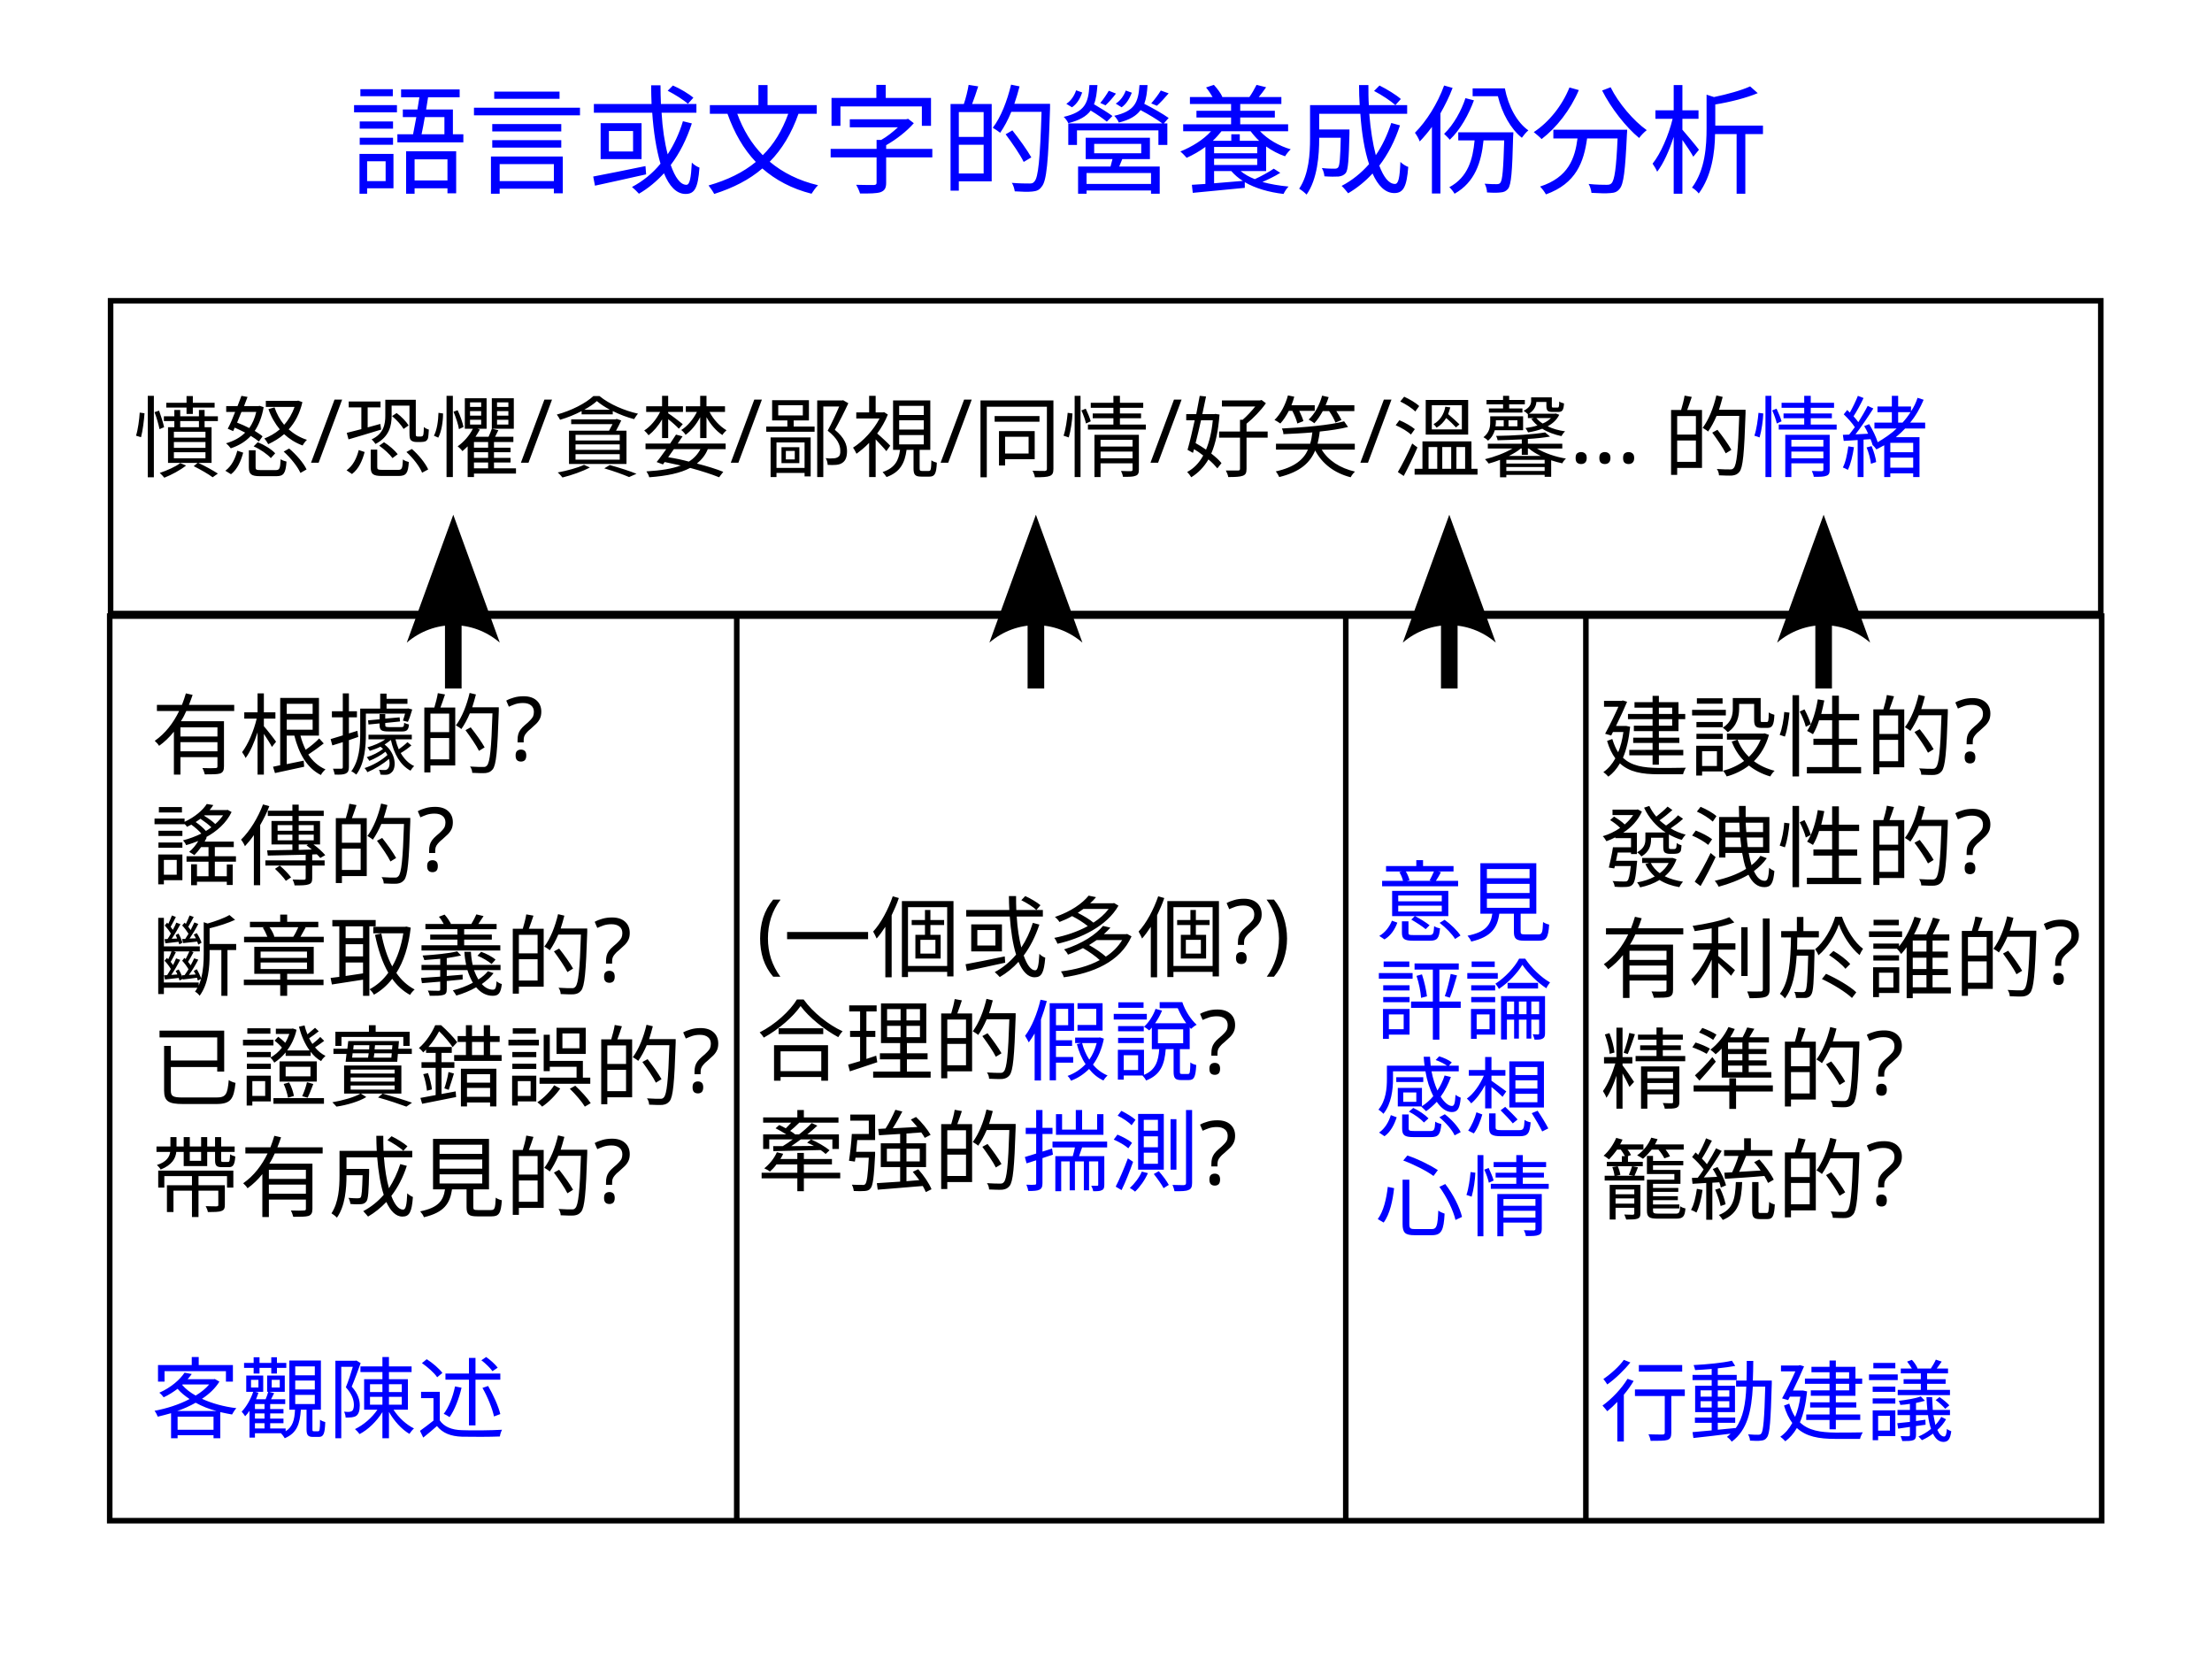
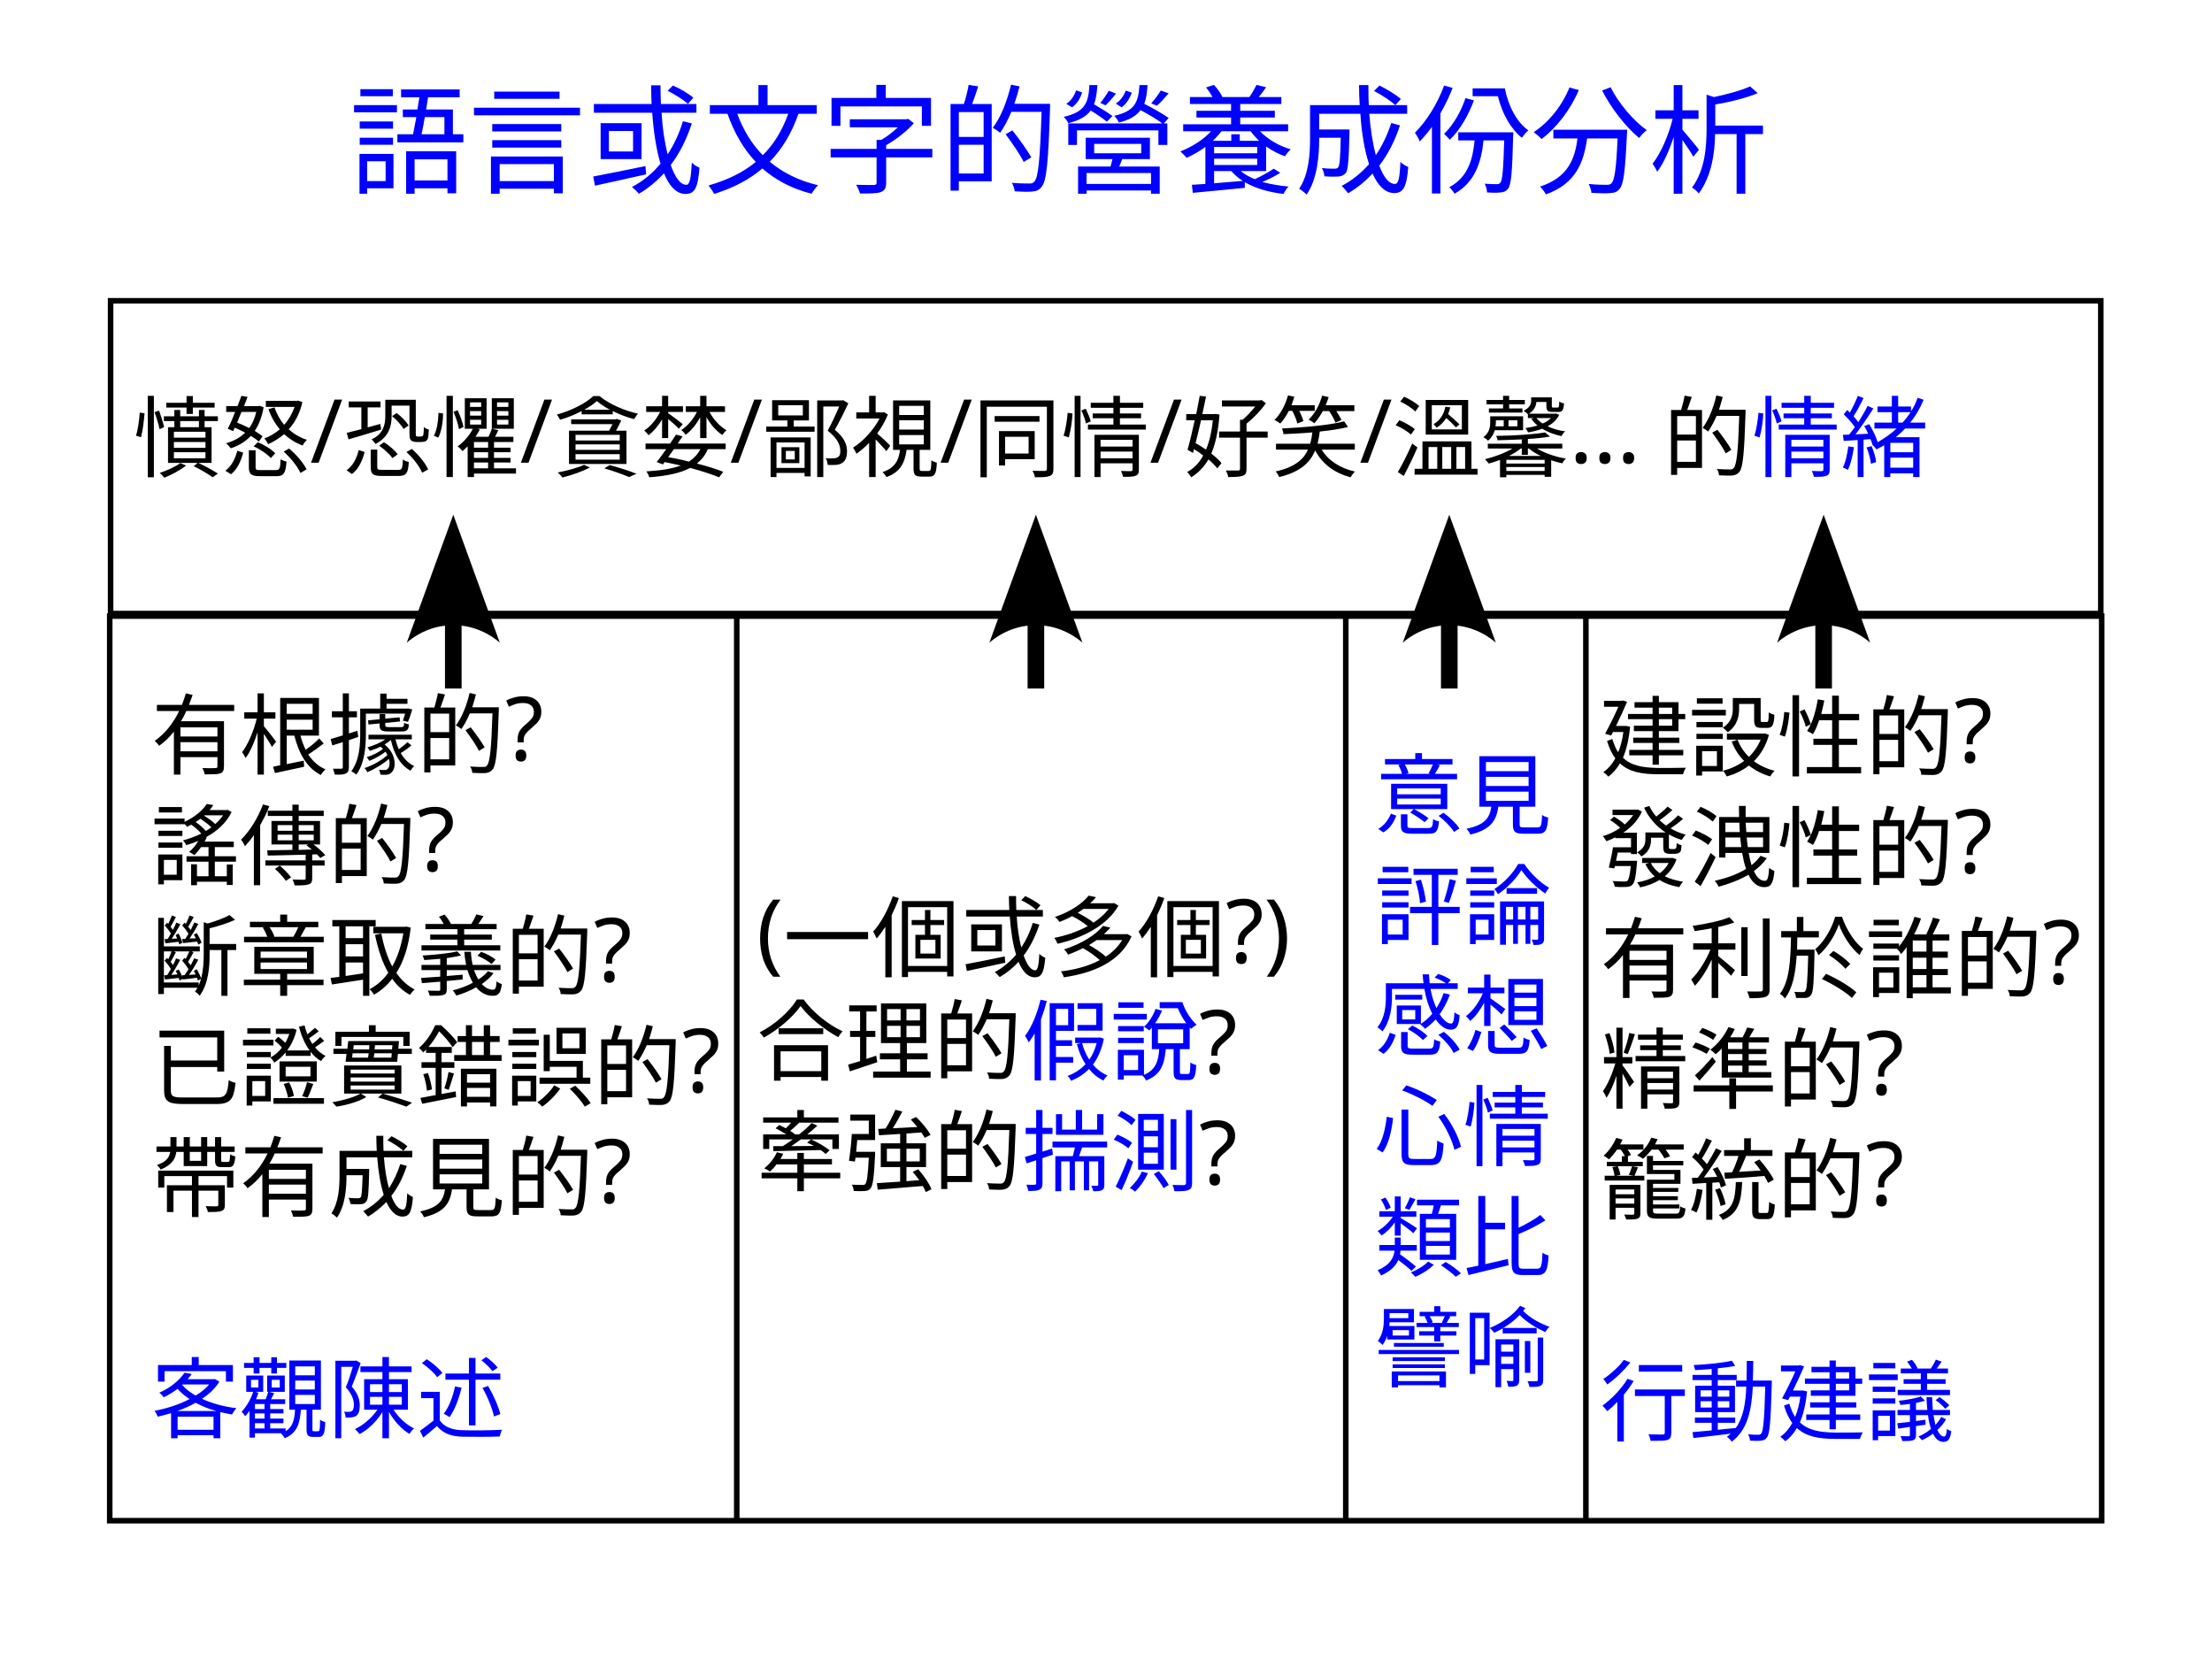
<svg xmlns="http://www.w3.org/2000/svg" width="600" height="450" viewBox="0 0 158.75 119.062" version="1.1" id="svg5">
  <defs id="defs2">
    <marker style="overflow:visible" id="Arrow2" refX="0" refY="0" orient="auto-start-reverse" markerWidth="7.7" markerHeight="5.6" viewBox="0 0 7.7 5.6" preserveAspectRatio="xMidYMid">
      <path transform="scale(0.7)" d="M -2,-4 9,0 -2,4 c 2,-2.33 2,-5.66 0,-8 z" style="fill:context-stroke;fill-rule:evenodd;stroke:none" id="arrow2L" />
    </marker>
    <marker style="overflow:visible" id="Arrow2-0" refX="0" refY="0" orient="auto-start-reverse" markerWidth="7.7" markerHeight="5.6" viewBox="0 0 7.7 5.6" preserveAspectRatio="xMidYMid">
      <path transform="scale(0.7)" d="M -2,-4 9,0 -2,4 c 2,-2.33 2,-5.66 0,-8 z" style="fill:context-stroke;fill-rule:evenodd;stroke:none" id="arrow2L-6" />
    </marker>
    <marker style="overflow:visible" id="Arrow2-6" refX="0" refY="0" orient="auto-start-reverse" markerWidth="7.7" markerHeight="5.6" viewBox="0 0 7.7 5.6" preserveAspectRatio="xMidYMid">
      <path transform="scale(0.7)" d="M -2,-4 9,0 -2,4 c 2,-2.33 2,-5.66 0,-8 z" style="fill:context-stroke;fill-rule:evenodd;stroke:none" id="arrow2L-1" />
    </marker>
    <marker style="overflow:visible" id="Arrow2-6-6" refX="0" refY="0" orient="auto-start-reverse" markerWidth="7.7" markerHeight="5.6" viewBox="0 0 7.7 5.6" preserveAspectRatio="xMidYMid">
      <path transform="scale(0.7)" d="M -2,-4 9,0 -2,4 c 2,-2.33 2,-5.66 0,-8 z" style="fill:context-stroke;fill-rule:evenodd;stroke:none" id="arrow2L-1-7" />
    </marker>
  </defs>
  <g id="layer1">
    <text xml:space="preserve" style="font-style:normal;font-variant:normal;font-weight:normal;font-stretch:normal;font-size:6.35px;font-family:'AR PL UKai TW';-inkscape-font-specification:'AR PL UKai TW, Normal';font-variant-ligatures:normal;font-variant-caps:normal;font-variant-numeric:normal;font-variant-east-asian:normal;fill:none;stroke:#000000;stroke-width:0.398;stroke-opacity:1" x="10.854" y="55.084" id="text1132">
      <tspan id="tspan1130" style="font-style:normal;font-variant:normal;font-weight:normal;font-stretch:normal;font-size:6.35px;font-family:'AR PL UKai TW';-inkscape-font-specification:'AR PL UKai TW, Normal';font-variant-ligatures:normal;font-variant-caps:normal;font-variant-numeric:normal;font-variant-east-asian:normal;fill:#000000;fill-opacity:1;stroke:none;stroke-width:0.398" x="10.854" y="55.084">有根據的?</tspan>
      <tspan style="font-style:normal;font-variant:normal;font-weight:normal;font-stretch:normal;font-size:6.35px;font-family:'AR PL UKai TW';-inkscape-font-specification:'AR PL UKai TW, Normal';font-variant-ligatures:normal;font-variant-caps:normal;font-variant-numeric:normal;font-variant-east-asian:normal;fill:#000000;fill-opacity:1;stroke:none;stroke-width:0.398" x="10.854" y="63.021" id="tspan1184">謠傳的?</tspan>
      <tspan style="font-style:normal;font-variant:normal;font-weight:normal;font-stretch:normal;font-size:6.35px;font-family:'AR PL UKai TW';-inkscape-font-specification:'AR PL UKai TW, Normal';font-variant-ligatures:normal;font-variant-caps:normal;font-variant-numeric:normal;font-variant-east-asian:normal;fill:#000000;fill-opacity:1;stroke:none;stroke-width:0.398" x="10.854" y="70.959" id="tspan1186">斷章取義的?</tspan>
      <tspan style="font-style:normal;font-variant:normal;font-weight:normal;font-stretch:normal;font-size:6.35px;font-family:'AR PL UKai TW';-inkscape-font-specification:'AR PL UKai TW, Normal';font-variant-ligatures:normal;font-variant-caps:normal;font-variant-numeric:normal;font-variant-east-asian:normal;fill:#000000;fill-opacity:1;stroke:none;stroke-width:0.398" x="10.854" y="78.896" id="tspan1188">已證實錯誤的?</tspan>
      <tspan style="font-style:normal;font-variant:normal;font-weight:normal;font-stretch:normal;font-size:6.35px;font-family:'AR PL UKai TW';-inkscape-font-specification:'AR PL UKai TW, Normal';font-variant-ligatures:normal;font-variant-caps:normal;font-variant-numeric:normal;font-variant-east-asian:normal;fill:#000000;fill-opacity:1;stroke:none;stroke-width:0.398" x="10.854" y="86.834" id="tspan318">帶有成見的?</tspan>
      <tspan style="font-style:normal;font-variant:normal;font-weight:normal;font-stretch:normal;font-size:6.35px;font-family:'AR PL UKai TW';-inkscape-font-specification:'AR PL UKai TW, Normal';font-variant-ligatures:normal;font-variant-caps:normal;font-variant-numeric:normal;font-variant-east-asian:normal;fill:#000000;fill-opacity:1;stroke:none;stroke-width:0.398" x="10.854" y="94.771" id="tspan1210" />
      <tspan style="font-style:normal;font-variant:normal;font-weight:normal;font-stretch:normal;font-size:6.35px;font-family:'AR PL UKai TW';-inkscape-font-specification:'AR PL UKai TW, Normal';font-variant-ligatures:normal;font-variant-caps:normal;font-variant-numeric:normal;font-variant-east-asian:normal;fill:#0000ff;fill-opacity:1;stroke:none;stroke-width:0.398" x="10.854" y="102.709" id="tspan1212">客觀陳述</tspan>
    </text>
    <rect style="fill:none;stroke:#000000;stroke-width:0.398;stroke-opacity:1" id="rect171" width="142.958" height="64.916" x="7.874" y="44.212" />
    <rect style="fill:none;stroke:#000000;stroke-width:0.398;stroke-opacity:1" id="rect852" width="142.832" height="22.444" x="7.937" y="21.585" />
    <path style="fill:none;stroke:#000000;stroke-width:0.398;stroke-opacity:1" d="m 52.874,43.949 v 65.017" id="path966" />
    <path style="fill:none;stroke:#000000;stroke-width:0.398;stroke-opacity:1" d="M 96.583,44.133 V 109.15" id="path966-0" />
    <text xml:space="preserve" style="font-size:3.175px;fill:#000000;fill-opacity:1;stroke:none;stroke-width:0.265;stroke-opacity:1" x="13.21" y="55.673" id="text1192">
      <tspan id="tspan1190" style="stroke-width:0.265" x="13.21" y="55.673" />
    </text>
    <text xml:space="preserve" style="font-style:normal;font-variant:normal;font-weight:normal;font-stretch:normal;font-size:6.35px;font-family:'AR PL UKai TW';-inkscape-font-specification:'AR PL UKai TW, Normal';font-variant-ligatures:normal;font-variant-caps:normal;font-variant-numeric:normal;font-variant-east-asian:normal;fill:#000000;fill-opacity:1;stroke:none;stroke-width:0.398;stroke-opacity:1" x="54.299" y="69.088" id="text1196">
      <tspan id="tspan1194" style="font-style:normal;font-variant:normal;font-weight:normal;font-stretch:normal;font-size:6.35px;font-family:'AR PL UKai TW';-inkscape-font-specification:'AR PL UKai TW, Normal';font-variant-ligatures:normal;font-variant-caps:normal;font-variant-numeric:normal;font-variant-east-asian:normal;stroke-width:0.398" x="54.299" y="69.088">(一個或多個?)</tspan>
      <tspan style="font-style:normal;font-variant:normal;font-weight:normal;font-stretch:normal;font-size:6.35px;font-family:'AR PL UKai TW';-inkscape-font-specification:'AR PL UKai TW, Normal';font-variant-ligatures:normal;font-variant-caps:normal;font-variant-numeric:normal;font-variant-east-asian:normal;stroke-width:0.398" x="54.299" y="77.038" id="tspan1204">合理的<tspan style="fill:#0000ff;stroke-width:0.398;-inkscape-font-specification:'AR PL UKai TW, Normal';font-family:'AR PL UKai TW';font-weight:normal;font-style:normal;font-stretch:normal;font-variant:normal;font-size:6.35px;font-variant-ligatures:normal;font-variant-caps:normal;font-variant-numeric:normal;font-variant-east-asian:normal" id="tspan1373">假說</tspan>?</tspan>
      <tspan style="font-style:normal;font-variant:normal;font-weight:normal;font-stretch:normal;font-size:6.35px;font-family:'AR PL UKai TW';-inkscape-font-specification:'AR PL UKai TW, Normal';font-variant-ligatures:normal;font-variant-caps:normal;font-variant-numeric:normal;font-variant-east-asian:normal;stroke-width:0.398" x="54.299" y="84.988" id="tspan1202">牽強的<tspan style="fill:#0000ff;stroke-width:0.398;-inkscape-font-specification:'AR PL UKai TW, Normal';font-family:'AR PL UKai TW';font-weight:normal;font-style:normal;font-stretch:normal;font-variant:normal;font-size:6.35px;font-variant-ligatures:normal;font-variant-caps:normal;font-variant-numeric:normal;font-variant-east-asian:normal" id="tspan1477">揣測</tspan>?</tspan>
    </text>
    <text xml:space="preserve" style="font-size:3.175px;fill:#000000;fill-opacity:1;stroke:none;stroke-width:0.265;stroke-opacity:1" x="44.406" y="53.55" id="text1200">
      <tspan id="tspan1198" style="stroke-width:0.265" x="44.406" y="53.55" />
    </text>
    <text xml:space="preserve" style="font-style:normal;font-variant:normal;font-weight:normal;font-stretch:normal;font-size:6.35px;font-family:'AR PL UKai TW';-inkscape-font-specification:'AR PL UKai TW, Normal';font-variant-ligatures:normal;font-variant-caps:normal;font-variant-numeric:normal;font-variant-east-asian:normal;fill:#000000;fill-opacity:1;stroke:none;stroke-width:0.398;stroke-opacity:1" x="9.558" y="33.733" id="text1208">
      <tspan id="tspan1206" style="font-style:normal;font-variant:normal;font-weight:normal;font-stretch:normal;font-size:6.35px;font-family:'AR PL UKai TW';-inkscape-font-specification:'AR PL UKai TW, Normal';font-variant-ligatures:normal;font-variant-caps:normal;font-variant-numeric:normal;font-variant-east-asian:normal;stroke-width:0.398" x="9.558" y="33.733">憤怒/恐懼/貪婪/鄙視/同情/好笑/溫馨... 的<tspan style="font-style:normal;font-variant:normal;font-weight:normal;font-stretch:normal;font-size:6.35px;font-family:'AR PL UKai TW';-inkscape-font-specification:'AR PL UKai TW, Normal';font-variant-ligatures:normal;font-variant-caps:normal;font-variant-numeric:normal;font-variant-east-asian:normal;fill:#0000ff;stroke-width:0.398" id="tspan1483">情緒</tspan>
      </tspan>
    </text>
    <text xml:space="preserve" style="font-style:normal;font-variant:normal;font-weight:normal;font-stretch:normal;font-size:6.35px;font-family:'AR PL UKai TW';-inkscape-font-specification:'AR PL UKai TW, Normal';font-variant-ligatures:normal;font-variant-caps:normal;font-variant-numeric:normal;font-variant-east-asian:normal;fill:#000000;fill-opacity:1;stroke:none;stroke-width:0.398;stroke-opacity:1" x="114.85" y="55.215" id="text1216">
      <tspan id="tspan1214" style="font-style:normal;font-variant:normal;font-weight:normal;font-stretch:normal;font-size:6.35px;font-family:'AR PL UKai TW';-inkscape-font-specification:'AR PL UKai TW, Normal';font-variant-ligatures:normal;font-variant-caps:normal;font-variant-numeric:normal;font-variant-east-asian:normal;stroke-width:0.398" x="114.85" y="55.215">建設性的?</tspan>
      <tspan style="font-style:normal;font-variant:normal;font-weight:normal;font-stretch:normal;font-size:6.35px;font-family:'AR PL UKai TW';-inkscape-font-specification:'AR PL UKai TW, Normal';font-variant-ligatures:normal;font-variant-caps:normal;font-variant-numeric:normal;font-variant-east-asian:normal;stroke-width:0.398" x="114.85" y="63.165" id="tspan1218">發洩性的?</tspan>
      <tspan style="font-style:normal;font-variant:normal;font-weight:normal;font-stretch:normal;font-size:6.35px;font-family:'AR PL UKai TW';-inkscape-font-specification:'AR PL UKai TW, Normal';font-variant-ligatures:normal;font-variant-caps:normal;font-variant-numeric:normal;font-variant-east-asian:normal;stroke-width:0.398" x="114.85" y="71.115" id="tspan1481">有利於誰的?</tspan>
      <tspan style="font-style:normal;font-variant:normal;font-weight:normal;font-stretch:normal;font-size:6.35px;font-family:'AR PL UKai TW';-inkscape-font-specification:'AR PL UKai TW, Normal';font-variant-ligatures:normal;font-variant-caps:normal;font-variant-numeric:normal;font-variant-east-asian:normal;stroke-width:0.398" x="114.85" y="79.065" id="tspan1906">精準的?</tspan>
      <tspan style="font-style:normal;font-variant:normal;font-weight:normal;font-stretch:normal;font-size:6.35px;font-family:'AR PL UKai TW';-inkscape-font-specification:'AR PL UKai TW, Normal';font-variant-ligatures:normal;font-variant-caps:normal;font-variant-numeric:normal;font-variant-east-asian:normal;stroke-width:0.398" x="114.85" y="87.015" id="tspan1908">籠統的?</tspan>
      <tspan style="font-style:normal;font-variant:normal;font-weight:normal;font-stretch:normal;font-size:6.35px;font-family:'AR PL UKai TW';-inkscape-font-specification:'AR PL UKai TW, Normal';font-variant-ligatures:normal;font-variant-caps:normal;font-variant-numeric:normal;font-variant-east-asian:normal;stroke-width:0.398" x="114.85" y="94.965" id="tspan1910" />
      <tspan style="font-style:normal;font-variant:normal;font-weight:normal;font-stretch:normal;font-size:6.35px;font-family:'AR PL UKai TW';-inkscape-font-specification:'AR PL UKai TW, Normal';font-variant-ligatures:normal;font-variant-caps:normal;font-variant-numeric:normal;font-variant-east-asian:normal;fill:#0000ff;stroke-width:0.398" x="114.85" y="102.915" id="tspan1220">行動建議</tspan>
    </text>
    <path style="fill:#0000ff;fill-opacity:1;stroke:#000000;stroke-width:1.192;stroke-dasharray:none;stroke-opacity:1;marker-end:url(#Arrow2)" d="M 32.531,49.409 V 44.447" id="path1548" />
    <path style="fill:#0000ff;fill-opacity:1;stroke:#000000;stroke-width:1.192;stroke-dasharray:none;stroke-opacity:1;marker-end:url(#Arrow2-0)" d="M 74.344,49.409 V 44.447" id="path1548-2" />
    <path style="fill:#0000ff;fill-opacity:1;stroke:#000000;stroke-width:1.192;stroke-dasharray:none;stroke-opacity:1;marker-end:url(#Arrow2-6)" d="M 130.878,49.409 V 44.447" id="path1548-8" />
    <text xml:space="preserve" style="font-style:normal;font-variant:normal;font-weight:normal;font-stretch:normal;font-size:8.48px;font-family:'AR PL UKai TW';-inkscape-font-specification:'AR PL UKai TW, Normal';font-variant-ligatures:normal;font-variant-caps:normal;font-variant-numeric:normal;font-variant-east-asian:normal;fill:#0000ff;fill-opacity:1;stroke:#000000;stroke-width:1.192;stroke-dasharray:none;stroke-opacity:1" x="25.081" y="13.231" id="text1920">
      <tspan id="tspan1918" style="font-style:normal;font-variant:normal;font-weight:normal;font-stretch:normal;font-size:8.48px;font-family:'AR PL UKai TW';-inkscape-font-specification:'AR PL UKai TW, Normal';font-variant-ligatures:normal;font-variant-caps:normal;font-variant-numeric:normal;font-variant-east-asian:normal;stroke:none;stroke-width:1.192" x="25.081" y="13.231">語言或文字的營養成份分析</tspan>
    </text>
-     <text xml:space="preserve" style="font-size:6.35px;font-family:'AR PL UKai TW';-inkscape-font-specification:'AR PL UKai TW, Normal';fill:#0000ff;stroke-width:0.794;font-weight:normal;font-style:normal;font-stretch:normal;font-variant:normal;font-variant-ligatures:normal;font-variant-caps:normal;font-variant-numeric:normal;font-variant-east-asian:normal" x="98.724" y="67.055" id="text471">
-       <tspan style="stroke-width:0.794;-inkscape-font-specification:'AR PL UKai TW, Normal';font-family:'AR PL UKai TW';font-weight:normal;font-style:normal;font-stretch:normal;font-variant:normal;font-size:6.35px;font-variant-ligatures:normal;font-variant-caps:normal;font-variant-numeric:normal;font-variant-east-asian:normal" x="98.724" y="67.055" id="tspan525">意見</tspan>
-       <tspan style="stroke-width:0.794;-inkscape-font-specification:'AR PL UKai TW, Normal';font-family:'AR PL UKai TW';font-weight:normal;font-style:normal;font-stretch:normal;font-variant:normal;font-size:6.35px;font-variant-ligatures:normal;font-variant-caps:normal;font-variant-numeric:normal;font-variant-east-asian:normal" x="98.724" y="74.111" id="tspan473">評論</tspan>
-       <tspan style="stroke-width:0.794;-inkscape-font-specification:'AR PL UKai TW, Normal';font-family:'AR PL UKai TW';font-weight:normal;font-style:normal;font-stretch:normal;font-variant:normal;font-size:6.35px;font-variant-ligatures:normal;font-variant-caps:normal;font-variant-numeric:normal;font-variant-east-asian:normal" x="98.724" y="81.166" id="tspan529">感想</tspan>
-       <tspan style="stroke-width:0.794;-inkscape-font-specification:'AR PL UKai TW, Normal';font-family:'AR PL UKai TW';font-weight:normal;font-style:normal;font-stretch:normal;font-variant:normal;font-size:6.35px;font-variant-ligatures:normal;font-variant-caps:normal;font-variant-numeric:normal;font-variant-east-asian:normal" x="98.724" y="88.222" id="tspan531">心情</tspan>
+     <text xml:space="preserve" style="font-style:normal;font-variant:normal;font-weight:normal;font-stretch:normal;font-size:6.35px;font-family:'AR PL UKai TW';-inkscape-font-specification:'AR PL UKai TW, Normal';font-variant-ligatures:normal;font-variant-caps:normal;font-variant-numeric:normal;font-variant-east-asian:normal;fill:#0000ff;stroke-width:0.794" x="98.648" y="59.373" id="text471">
+       <tspan style="font-style:normal;font-variant:normal;font-weight:normal;font-stretch:normal;font-size:6.35px;font-family:'AR PL UKai TW';-inkscape-font-specification:'AR PL UKai TW, Normal';font-variant-ligatures:normal;font-variant-caps:normal;font-variant-numeric:normal;font-variant-east-asian:normal;stroke-width:0.794" x="98.648" y="59.373" id="tspan525">意見</tspan>
+       <tspan style="font-style:normal;font-variant:normal;font-weight:normal;font-stretch:normal;font-size:6.35px;font-family:'AR PL UKai TW';-inkscape-font-specification:'AR PL UKai TW, Normal';font-variant-ligatures:normal;font-variant-caps:normal;font-variant-numeric:normal;font-variant-east-asian:normal;stroke-width:0.794" x="98.648" y="67.31" id="tspan473">評論</tspan>
+       <tspan style="font-style:normal;font-variant:normal;font-weight:normal;font-stretch:normal;font-size:6.35px;font-family:'AR PL UKai TW';-inkscape-font-specification:'AR PL UKai TW, Normal';font-variant-ligatures:normal;font-variant-caps:normal;font-variant-numeric:normal;font-variant-east-asian:normal;stroke-width:0.794" x="98.648" y="75.248" id="tspan529">感想</tspan>
+       <tspan style="font-style:normal;font-variant:normal;font-weight:normal;font-stretch:normal;font-size:6.35px;font-family:'AR PL UKai TW';-inkscape-font-specification:'AR PL UKai TW, Normal';font-variant-ligatures:normal;font-variant-caps:normal;font-variant-numeric:normal;font-variant-east-asian:normal;stroke-width:0.794" x="98.648" y="83.185" id="tspan531">心情</tspan>
+       <tspan style="font-style:normal;font-variant:normal;font-weight:normal;font-stretch:normal;font-size:6.35px;font-family:'AR PL UKai TW';-inkscape-font-specification:'AR PL UKai TW, Normal';font-variant-ligatures:normal;font-variant-caps:normal;font-variant-numeric:normal;font-variant-east-asian:normal;stroke-width:0.794" x="98.648" y="91.123" id="tspan1044">類比</tspan>
+       <tspan style="font-style:normal;font-variant:normal;font-weight:normal;font-stretch:normal;font-size:6.35px;font-family:'AR PL UKai TW';-inkscape-font-specification:'AR PL UKai TW, Normal';font-variant-ligatures:normal;font-variant-caps:normal;font-variant-numeric:normal;font-variant-east-asian:normal;stroke-width:0.794" x="98.648" y="99.06" id="tspan1046">譬喻</tspan>
    </text>
    <path style="fill:#0000ff;fill-opacity:1;stroke:#000000;stroke-width:1.192;stroke-dasharray:none;stroke-opacity:1;marker-end:url(#Arrow2-6-6)" d="M 104.012,49.409 V 44.447" id="path1548-8-5" />
    <path style="fill:none;stroke:#000000;stroke-width:0.398;stroke-opacity:1" d="M 113.815,43.998 V 109.015" id="path966-6" />
  </g>
</svg>
